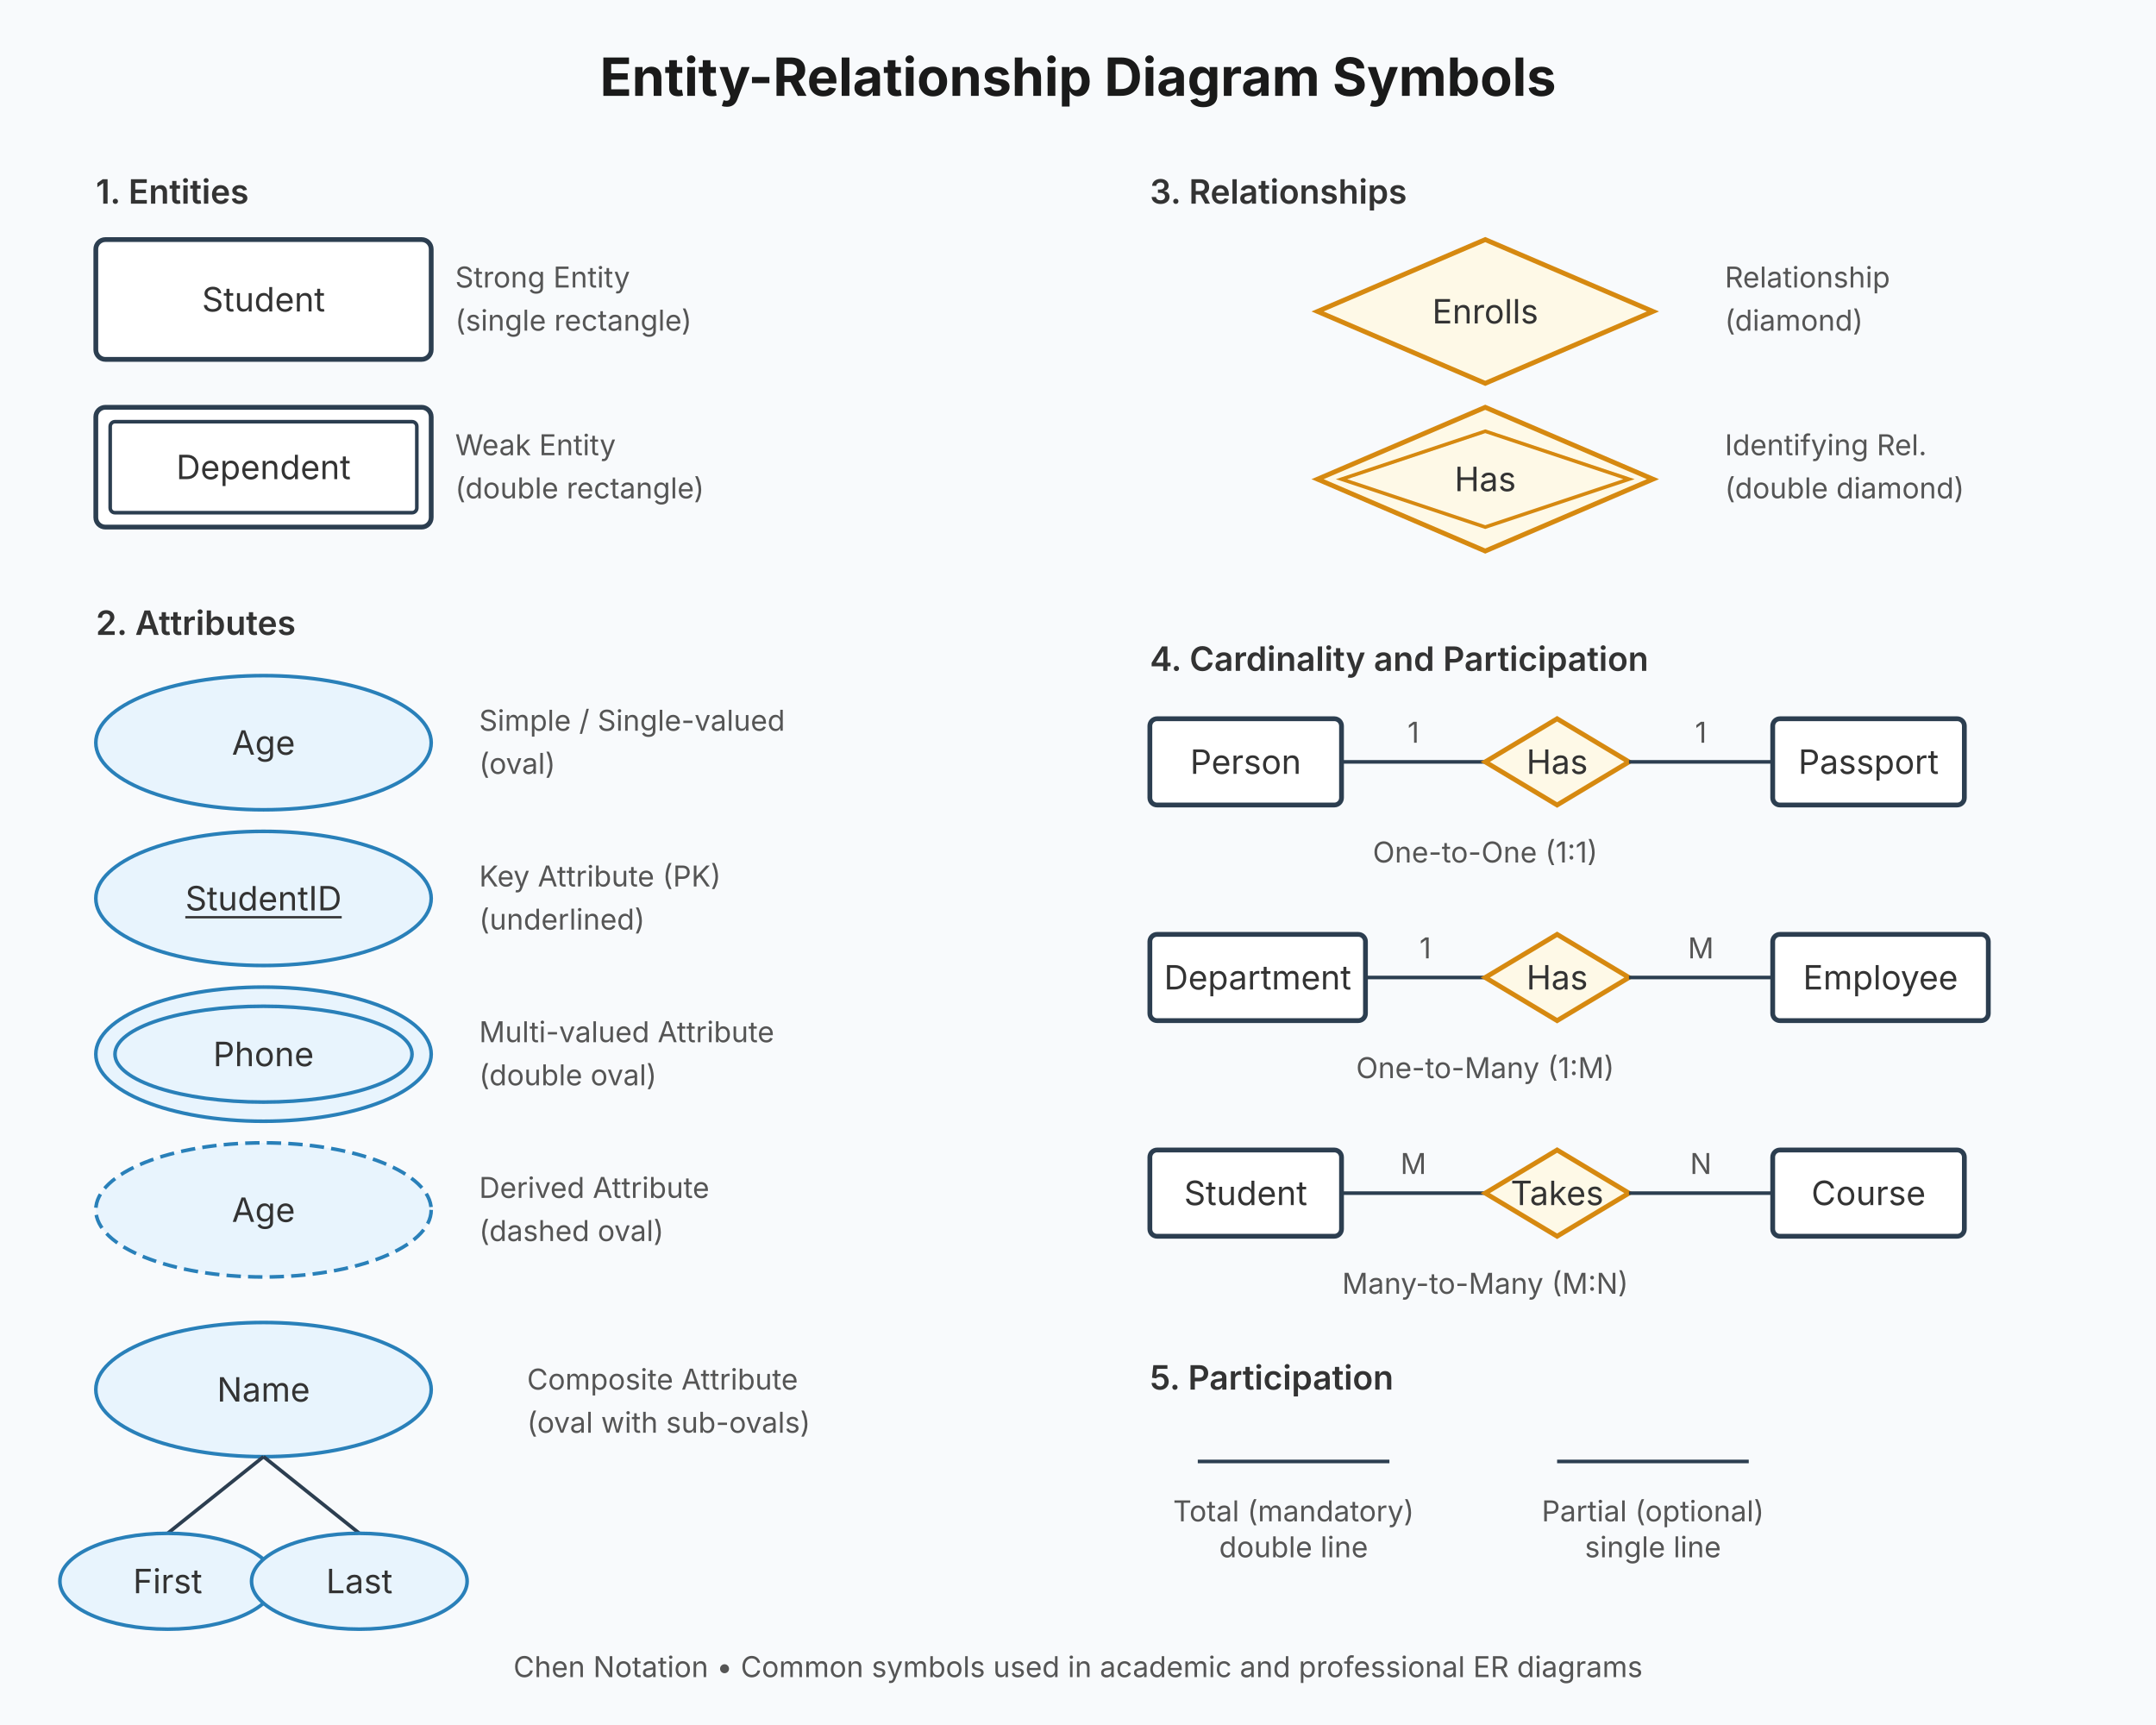
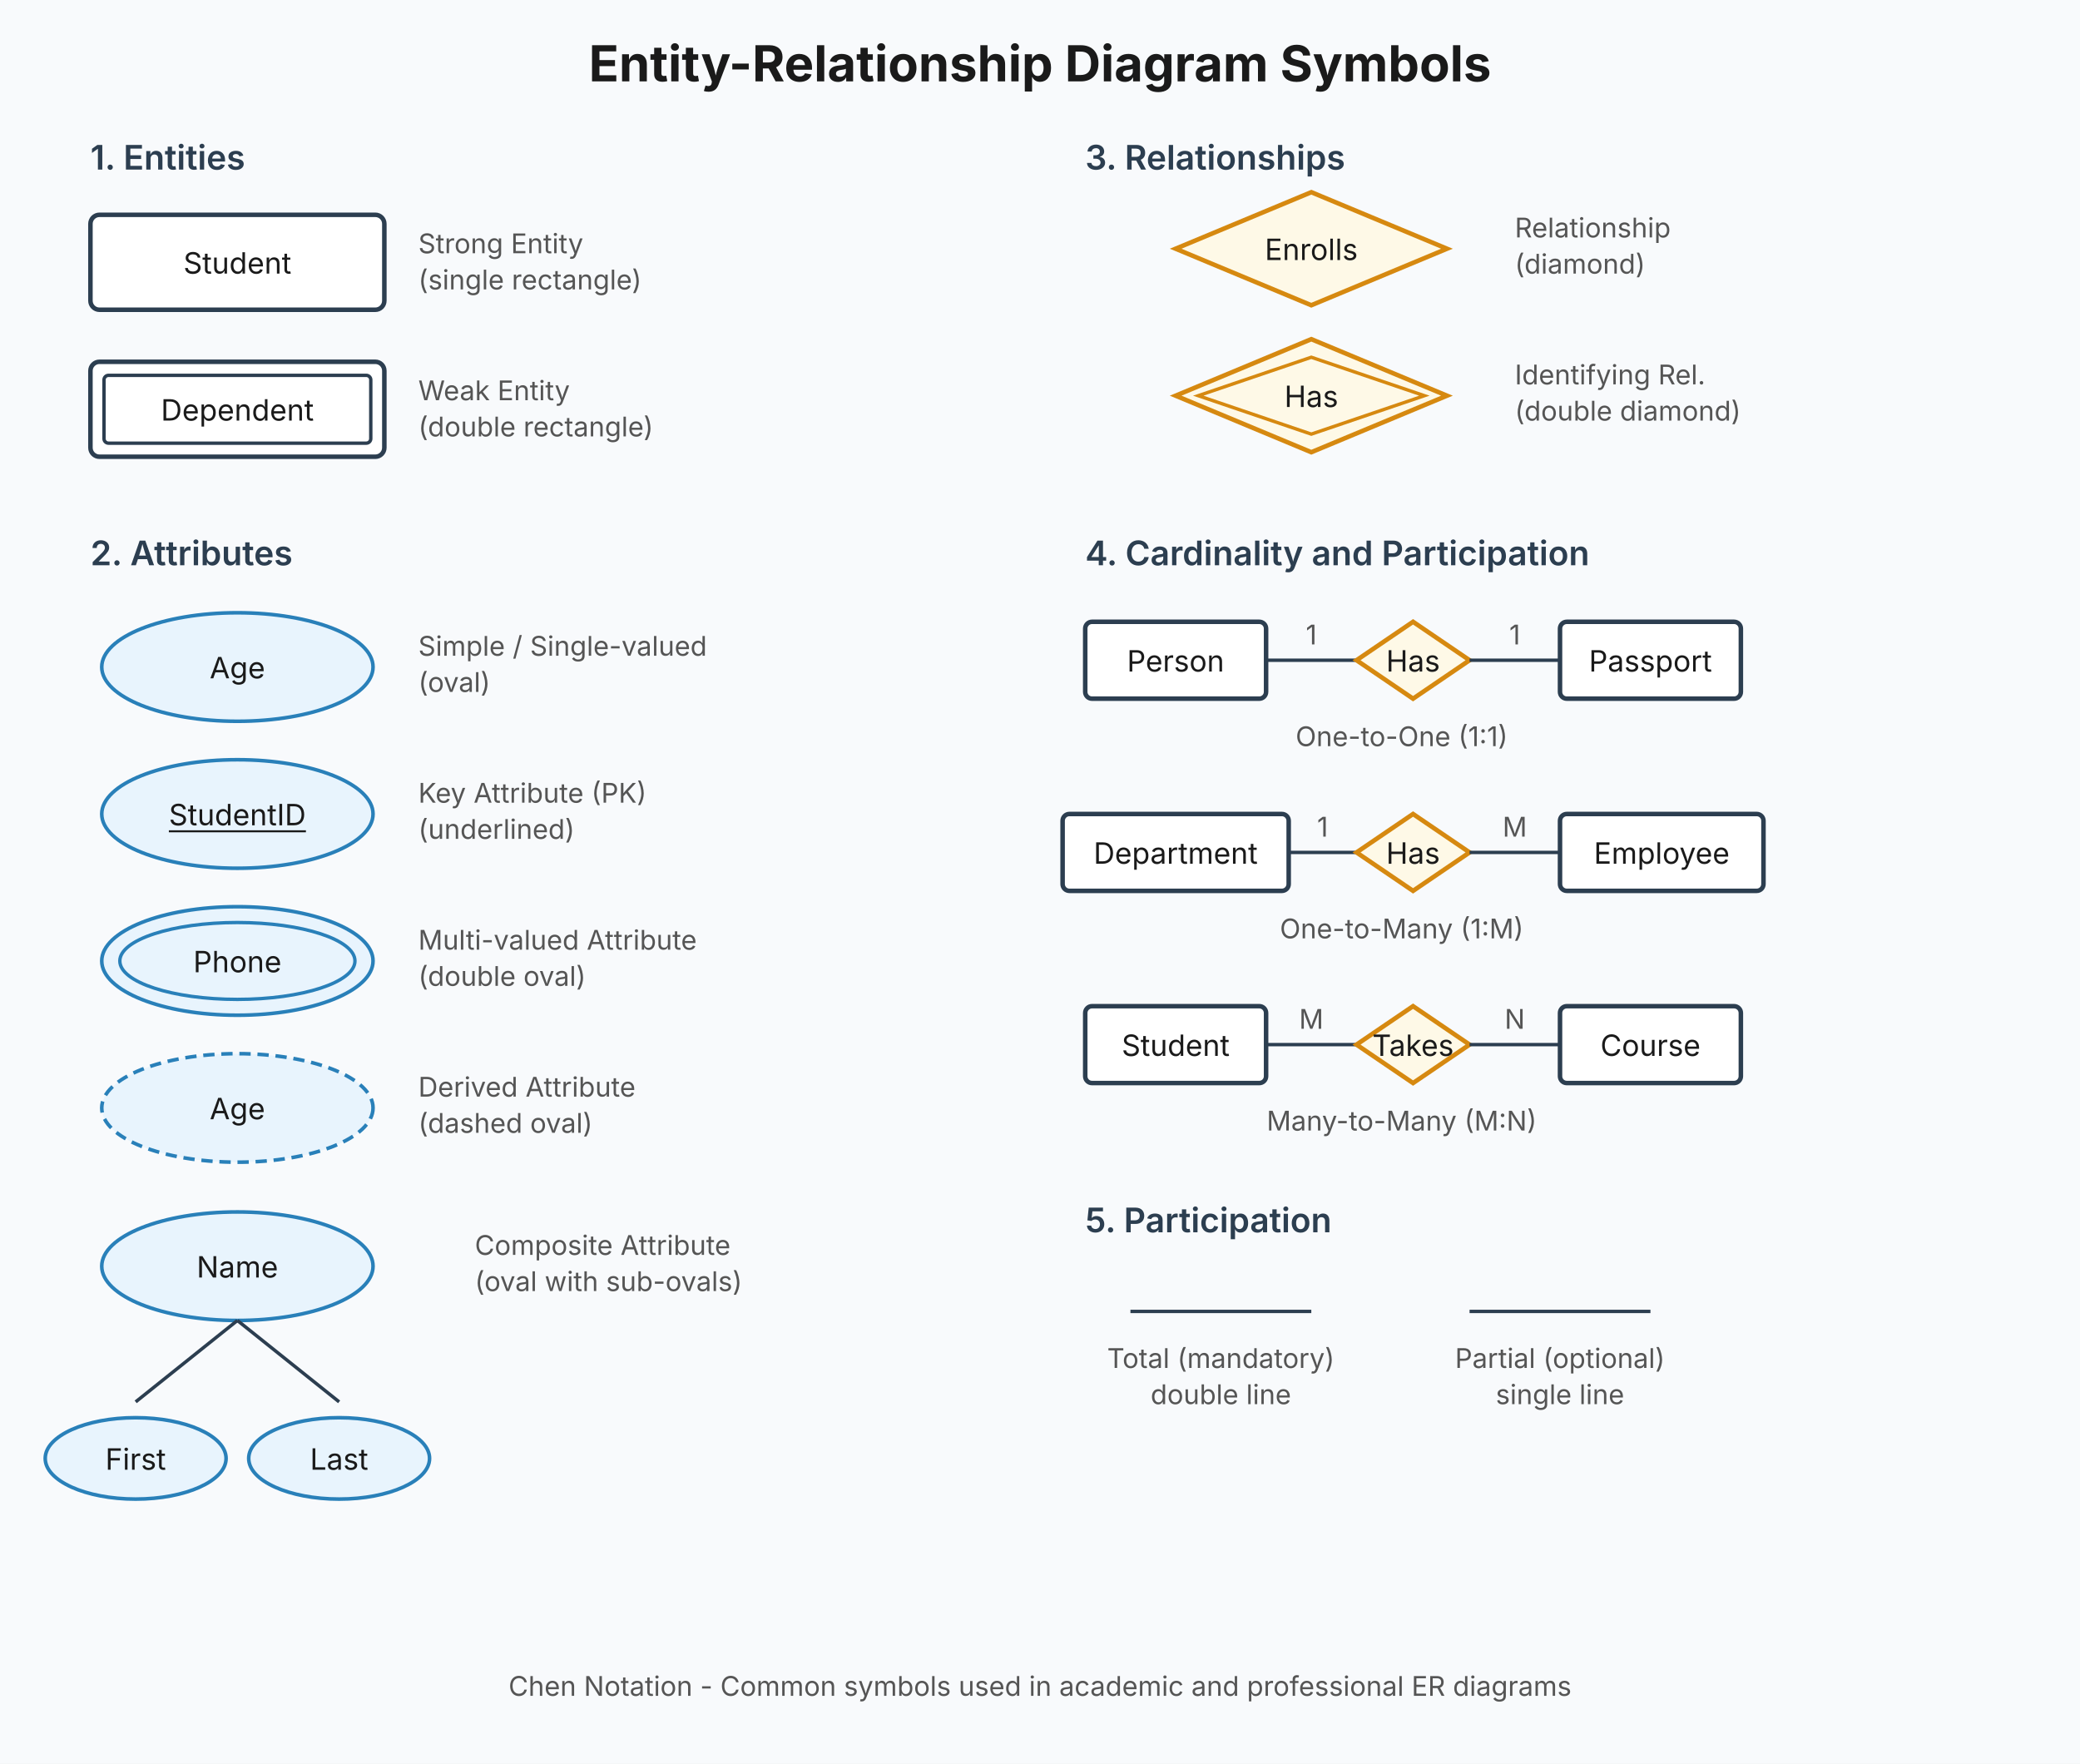
- <svg xmlns="http://www.w3.org/2000/svg" width="900" height="720" viewBox="0 0 900 720">
+ <svg xmlns="http://www.w3.org/2000/svg" width="920" height="780" viewBox="0 0 920 780">
  <defs>
    <style>
      .title { font-family: system-ui, -apple-system, sans-serif; font-size: 22px; font-weight: 700; fill: #1a1a1a; }
-       .label { font-family: system-ui, -apple-system, sans-serif; font-size: 14px; fill: #333; }
+       .section { font-family: system-ui, -apple-system, sans-serif; font-size: 15px; font-weight: 600; fill: #2c3e50; }
+       .label { font-family: system-ui, -apple-system, sans-serif; font-size: 13px; fill: #1a1a1a; }
      .sub { font-family: system-ui, -apple-system, sans-serif; font-size: 12px; fill: #555; }
      .box { fill: #ffffff; stroke: #2c3e50; stroke-width: 2; }
-       .weak { fill: #ffffff; stroke: #2c3e50; stroke-width: 2; }
-       .attr { fill: #e8f4fd; stroke: #2980b9; stroke-width: 1.5; }
+       .attr { fill: #e8f4fd; stroke: #2980b9; stroke-width: 1.6; }
      .rel { fill: #fef9e7; stroke: #d68910; stroke-width: 2; }
      .line { stroke: #2c3e50; stroke-width: 1.5; fill: none; }
    </style>
  </defs>
-   <rect width="900" height="720" fill="#f8fafc" />
-   <text x="450" y="40" text-anchor="middle" class="title">Entity-Relationship Diagram Symbols</text>
-   <text x="40" y="85" class="label" font-weight="600">1. Entities</text>
-   <rect x="40" y="100" width="140" height="50" rx="4" class="box" />
-   <text x="110" y="130" text-anchor="middle" class="label">Student</text>
-   <text x="190" y="120" class="sub">Strong Entity</text>
-   <text x="190" y="138" class="sub">(single rectangle)</text>
-   <rect x="40" y="170" width="140" height="50" rx="4" class="box" />
-   <rect x="46" y="176" width="128" height="38" rx="2" fill="none" stroke="#2c3e50" stroke-width="1.5" />
-   <text x="110" y="200" text-anchor="middle" class="label">Dependent</text>
-   <text x="190" y="190" class="sub">Weak Entity</text>
-   <text x="190" y="208" class="sub">(double rectangle)</text>
-   <text x="40" y="265" class="label" font-weight="600">2. Attributes</text>
-   <ellipse cx="110" cy="310" rx="70" ry="28" class="attr" />
-   <text x="110" y="315" text-anchor="middle" class="label">Age</text>
-   <text x="200" y="305" class="sub">Simple / Single-valued</text>
-   <text x="200" y="323" class="sub">(oval)</text>
-   <ellipse cx="110" cy="375" rx="70" ry="28" class="attr" />
-   <text x="110" y="380" text-anchor="middle" class="label" text-decoration="underline">StudentID</text>
-   <text x="200" y="370" class="sub">Key Attribute (PK)</text>
-   <text x="200" y="388" class="sub">(underlined)</text>
-   <ellipse cx="110" cy="440" rx="70" ry="28" class="attr" />
-   <ellipse cx="110" cy="440" rx="62" ry="20" fill="none" stroke="#2980b9" stroke-width="1.5" />
-   <text x="110" y="445" text-anchor="middle" class="label">Phone</text>
-   <text x="200" y="435" class="sub">Multi-valued Attribute</text>
-   <text x="200" y="453" class="sub">(double oval)</text>
-   <ellipse cx="110" cy="505" rx="70" ry="28" fill="#e8f4fd" stroke="#2980b9" stroke-width="1.5" stroke-dasharray="6 3" />
-   <text x="110" y="510" text-anchor="middle" class="label">Age</text>
-   <text x="200" y="500" class="sub">Derived Attribute</text>
-   <text x="200" y="518" class="sub">(dashed oval)</text>
-   <ellipse cx="110" cy="580" rx="70" ry="28" class="attr" />
-   <text x="110" y="585" text-anchor="middle" class="label">Name</text>
-   <line x1="110" y1="608" x2="70" y2="640" class="line" />
-   <line x1="110" y1="608" x2="150" y2="640" class="line" />
-   <ellipse cx="70" cy="660" rx="45" ry="20" class="attr" />
-   <text x="70" y="665" text-anchor="middle" class="label" font-size="12">First</text>
-   <ellipse cx="150" cy="660" rx="45" ry="20" class="attr" />
-   <text x="150" y="665" text-anchor="middle" class="label" font-size="12">Last</text>
-   <text x="220" y="580" class="sub">Composite Attribute</text>
-   <text x="220" y="598" class="sub">(oval with sub-ovals)</text>
-   <text x="480" y="85" class="label" font-weight="600">3. Relationships</text>
-   <polygon points="550,130 620,100 690,130 620,160" class="rel" />
-   <text x="620" y="135" text-anchor="middle" class="label">Enrolls</text>
-   <text x="720" y="120" class="sub">Relationship</text>
-   <text x="720" y="138" class="sub">(diamond)</text>
-   <polygon points="550,200 620,170 690,200 620,230" class="rel" />
-   <polygon points="560,200 620,180 680,200 620,220" fill="none" stroke="#d68910" stroke-width="1.5" />
-   <text x="620" y="205" text-anchor="middle" class="label">Has</text>
-   <text x="720" y="190" class="sub">Identifying Rel.</text>
-   <text x="720" y="208" class="sub">(double diamond)</text>
-   <text x="480" y="280" class="label" font-weight="600">4. Cardinality and Participation</text>
-   <rect x="480" y="300" width="80" height="36" rx="3" class="box" />
-   <text x="520" y="323" text-anchor="middle" class="label" font-size="13">Person</text>
-   <line x1="560" y1="318" x2="620" y2="318" class="line" />
-   <text x="590" y="310" text-anchor="middle" class="sub">1</text>
-   <polygon points="620,318 650,300 680,318 650,336" class="rel" />
-   <text x="650" y="323" text-anchor="middle" class="label" font-size="12">Has</text>
-   <line x1="680" y1="318" x2="740" y2="318" class="line" />
-   <text x="710" y="310" text-anchor="middle" class="sub">1</text>
-   <rect x="740" y="300" width="80" height="36" rx="3" class="box" />
-   <text x="780" y="323" text-anchor="middle" class="label" font-size="13">Passport</text>
-   <text x="620" y="360" text-anchor="middle" class="sub">One-to-One (1:1)</text>
-   <rect x="480" y="390" width="90" height="36" rx="3" class="box" />
-   <text x="525" y="413" text-anchor="middle" class="label" font-size="13">Department</text>
-   <line x1="570" y1="408" x2="620" y2="408" class="line" />
-   <text x="595" y="400" text-anchor="middle" class="sub">1</text>
-   <polygon points="620,408 650,390 680,408 650,426" class="rel" />
-   <text x="650" y="413" text-anchor="middle" class="label" font-size="12">Has</text>
-   <line x1="680" y1="408" x2="740" y2="408" class="line" />
-   <text x="710" y="400" text-anchor="middle" class="sub">M</text>
-   <rect x="740" y="390" width="90" height="36" rx="3" class="box" />
-   <text x="785" y="413" text-anchor="middle" class="label" font-size="13">Employee</text>
-   <text x="620" y="450" text-anchor="middle" class="sub">One-to-Many (1:M)</text>
-   <rect x="480" y="480" width="80" height="36" rx="3" class="box" />
-   <text x="520" y="503" text-anchor="middle" class="label" font-size="13">Student</text>
-   <line x1="560" y1="498" x2="620" y2="498" class="line" />
-   <text x="590" y="490" text-anchor="middle" class="sub">M</text>
-   <polygon points="620,498 650,480 680,498 650,516" class="rel" />
-   <text x="650" y="503" text-anchor="middle" class="label" font-size="12">Takes</text>
-   <line x1="680" y1="498" x2="740" y2="498" class="line" />
-   <text x="710" y="490" text-anchor="middle" class="sub">N</text>
-   <rect x="740" y="480" width="80" height="36" rx="3" class="box" />
-   <text x="780" y="503" text-anchor="middle" class="label" font-size="13">Course</text>
-   <text x="620" y="540" text-anchor="middle" class="sub">Many-to-Many (M:N)</text>
-   <text x="480" y="580" class="label" font-weight="600">5. Participation</text>
-   <line x1="500" y1="610" x2="580" y2="610" class="line" stroke-width="3" />
-   <text x="540" y="635" text-anchor="middle" class="sub">Total (mandatory)</text>
-   <text x="540" y="650" text-anchor="middle" class="sub">double line</text>
-   <line x1="650" y1="610" x2="730" y2="610" class="line" />
-   <text x="690" y="635" text-anchor="middle" class="sub">Partial (optional)</text>
-   <text x="690" y="650" text-anchor="middle" class="sub">single line</text>
-   <text x="450" y="700" text-anchor="middle" class="sub">Chen Notation • Common symbols used in academic and professional ER diagrams</text>
+   <rect width="920" height="780" fill="#f8fafc" />
+   <text x="460" y="36" text-anchor="middle" class="title">Entity-Relationship Diagram Symbols</text>
+   <text x="40" y="75" class="section">1. Entities</text>
+   <rect x="40" y="95" width="130" height="42" rx="4" class="box" />
+   <text x="105" y="121" text-anchor="middle" class="label">Student</text>
+   <text x="185" y="112" class="sub">Strong Entity</text>
+   <text x="185" y="128" class="sub">(single rectangle)</text>
+   <rect x="40" y="160" width="130" height="42" rx="4" class="box" />
+   <rect x="46" y="166" width="118" height="30" rx="2" fill="none" stroke="#2c3e50" stroke-width="1.5" />
+   <text x="105" y="186" text-anchor="middle" class="label">Dependent</text>
+   <text x="185" y="177" class="sub">Weak Entity</text>
+   <text x="185" y="193" class="sub">(double rectangle)</text>
+   <text x="40" y="250" class="section">2. Attributes</text>
+   <ellipse cx="105" cy="295" rx="60" ry="24" class="attr" />
+   <text x="105" y="300" text-anchor="middle" class="label">Age</text>
+   <text x="185" y="290" class="sub">Simple / Single-valued</text>
+   <text x="185" y="306" class="sub">(oval)</text>
+   <ellipse cx="105" cy="360" rx="60" ry="24" class="attr" />
+   <text x="105" y="365" text-anchor="middle" class="label" text-decoration="underline">StudentID</text>
+   <text x="185" y="355" class="sub">Key Attribute (PK)</text>
+   <text x="185" y="371" class="sub">(underlined)</text>
+   <ellipse cx="105" cy="425" rx="60" ry="24" class="attr" />
+   <ellipse cx="105" cy="425" rx="52" ry="17" fill="none" stroke="#2980b9" stroke-width="1.5" />
+   <text x="105" y="430" text-anchor="middle" class="label">Phone</text>
+   <text x="185" y="420" class="sub">Multi-valued Attribute</text>
+   <text x="185" y="436" class="sub">(double oval)</text>
+   <ellipse cx="105" cy="490" rx="60" ry="24" fill="#e8f4fd" stroke="#2980b9" stroke-width="1.6" stroke-dasharray="5 3" />
+   <text x="105" y="495" text-anchor="middle" class="label">Age</text>
+   <text x="185" y="485" class="sub">Derived Attribute</text>
+   <text x="185" y="501" class="sub">(dashed oval)</text>
+   <ellipse cx="105" cy="560" rx="60" ry="24" class="attr" />
+   <text x="105" y="565" text-anchor="middle" class="label">Name</text>
+   <line x1="105" y1="584" x2="60" y2="620" class="line" />
+   <line x1="105" y1="584" x2="150" y2="620" class="line" />
+   <ellipse cx="60" cy="645" rx="40" ry="18" class="attr" />
+   <text x="60" y="650" text-anchor="middle" class="label">First</text>
+   <ellipse cx="150" cy="645" rx="40" ry="18" class="attr" />
+   <text x="150" y="650" text-anchor="middle" class="label">Last</text>
+   <text x="210" y="555" class="sub">Composite Attribute</text>
+   <text x="210" y="571" class="sub">(oval with sub-ovals)</text>
+   <text x="480" y="75" class="section">3. Relationships</text>
+   <polygon points="520,110 580,85 640,110 580,135" class="rel" />
+   <text x="580" y="115" text-anchor="middle" class="label">Enrolls</text>
+   <text x="670" y="105" class="sub">Relationship</text>
+   <text x="670" y="121" class="sub">(diamond)</text>
+   <polygon points="520,175 580,150 640,175 580,200" class="rel" />
+   <polygon points="530,175 580,158 630,175 580,192" fill="none" stroke="#d68910" stroke-width="1.5" />
+   <text x="580" y="180" text-anchor="middle" class="label">Has</text>
+   <text x="670" y="170" class="sub">Identifying Rel.</text>
+   <text x="670" y="186" class="sub">(double diamond)</text>
+   <text x="480" y="250" class="section">4. Cardinality and Participation</text>
+   <rect x="480" y="275" width="80" height="34" rx="3" class="box" />
+   <text x="520" y="297" text-anchor="middle" class="label">Person</text>
+   <line x1="560" y1="292" x2="600" y2="292" class="line" />
+   <text x="580" y="285" text-anchor="middle" class="sub">1</text>
+   <polygon points="600,292 625,275 650,292 625,309" class="rel" />
+   <text x="625" y="297" text-anchor="middle" class="label">Has</text>
+   <line x1="650" y1="292" x2="690" y2="292" class="line" />
+   <text x="670" y="285" text-anchor="middle" class="sub">1</text>
+   <rect x="690" y="275" width="80" height="34" rx="3" class="box" />
+   <text x="730" y="297" text-anchor="middle" class="label">Passport</text>
+   <text x="620" y="330" text-anchor="middle" class="sub">One-to-One (1:1)</text>
+   <rect x="470" y="360" width="100" height="34" rx="3" class="box" />
+   <text x="520" y="382" text-anchor="middle" class="label">Department</text>
+   <line x1="570" y1="377" x2="600" y2="377" class="line" />
+   <text x="585" y="370" text-anchor="middle" class="sub">1</text>
+   <polygon points="600,377 625,360 650,377 625,394" class="rel" />
+   <text x="625" y="382" text-anchor="middle" class="label">Has</text>
+   <line x1="650" y1="377" x2="690" y2="377" class="line" />
+   <text x="670" y="370" text-anchor="middle" class="sub">M</text>
+   <rect x="690" y="360" width="90" height="34" rx="3" class="box" />
+   <text x="735" y="382" text-anchor="middle" class="label">Employee</text>
+   <text x="620" y="415" text-anchor="middle" class="sub">One-to-Many (1:M)</text>
+   <rect x="480" y="445" width="80" height="34" rx="3" class="box" />
+   <text x="520" y="467" text-anchor="middle" class="label">Student</text>
+   <line x1="560" y1="462" x2="600" y2="462" class="line" />
+   <text x="580" y="455" text-anchor="middle" class="sub">M</text>
+   <polygon points="600,462 625,445 650,462 625,479" class="rel" />
+   <text x="625" y="467" text-anchor="middle" class="label">Takes</text>
+   <line x1="650" y1="462" x2="690" y2="462" class="line" />
+   <text x="670" y="455" text-anchor="middle" class="sub">N</text>
+   <rect x="690" y="445" width="80" height="34" rx="3" class="box" />
+   <text x="730" y="467" text-anchor="middle" class="label">Course</text>
+   <text x="620" y="500" text-anchor="middle" class="sub">Many-to-Many (M:N)</text>
+   <text x="480" y="545" class="section">5. Participation</text>
+   <line x1="500" y1="580" x2="580" y2="580" class="line" stroke-width="3.5" />
+   <text x="540" y="605" text-anchor="middle" class="sub">Total (mandatory)</text>
+   <text x="540" y="621" text-anchor="middle" class="sub">double line</text>
+   <line x1="650" y1="580" x2="730" y2="580" class="line" />
+   <text x="690" y="605" text-anchor="middle" class="sub">Partial (optional)</text>
+   <text x="690" y="621" text-anchor="middle" class="sub">single line</text>
+   <text x="460" y="750" text-anchor="middle" class="sub">Chen Notation - Common symbols used in academic and professional ER diagrams</text>
</svg>
